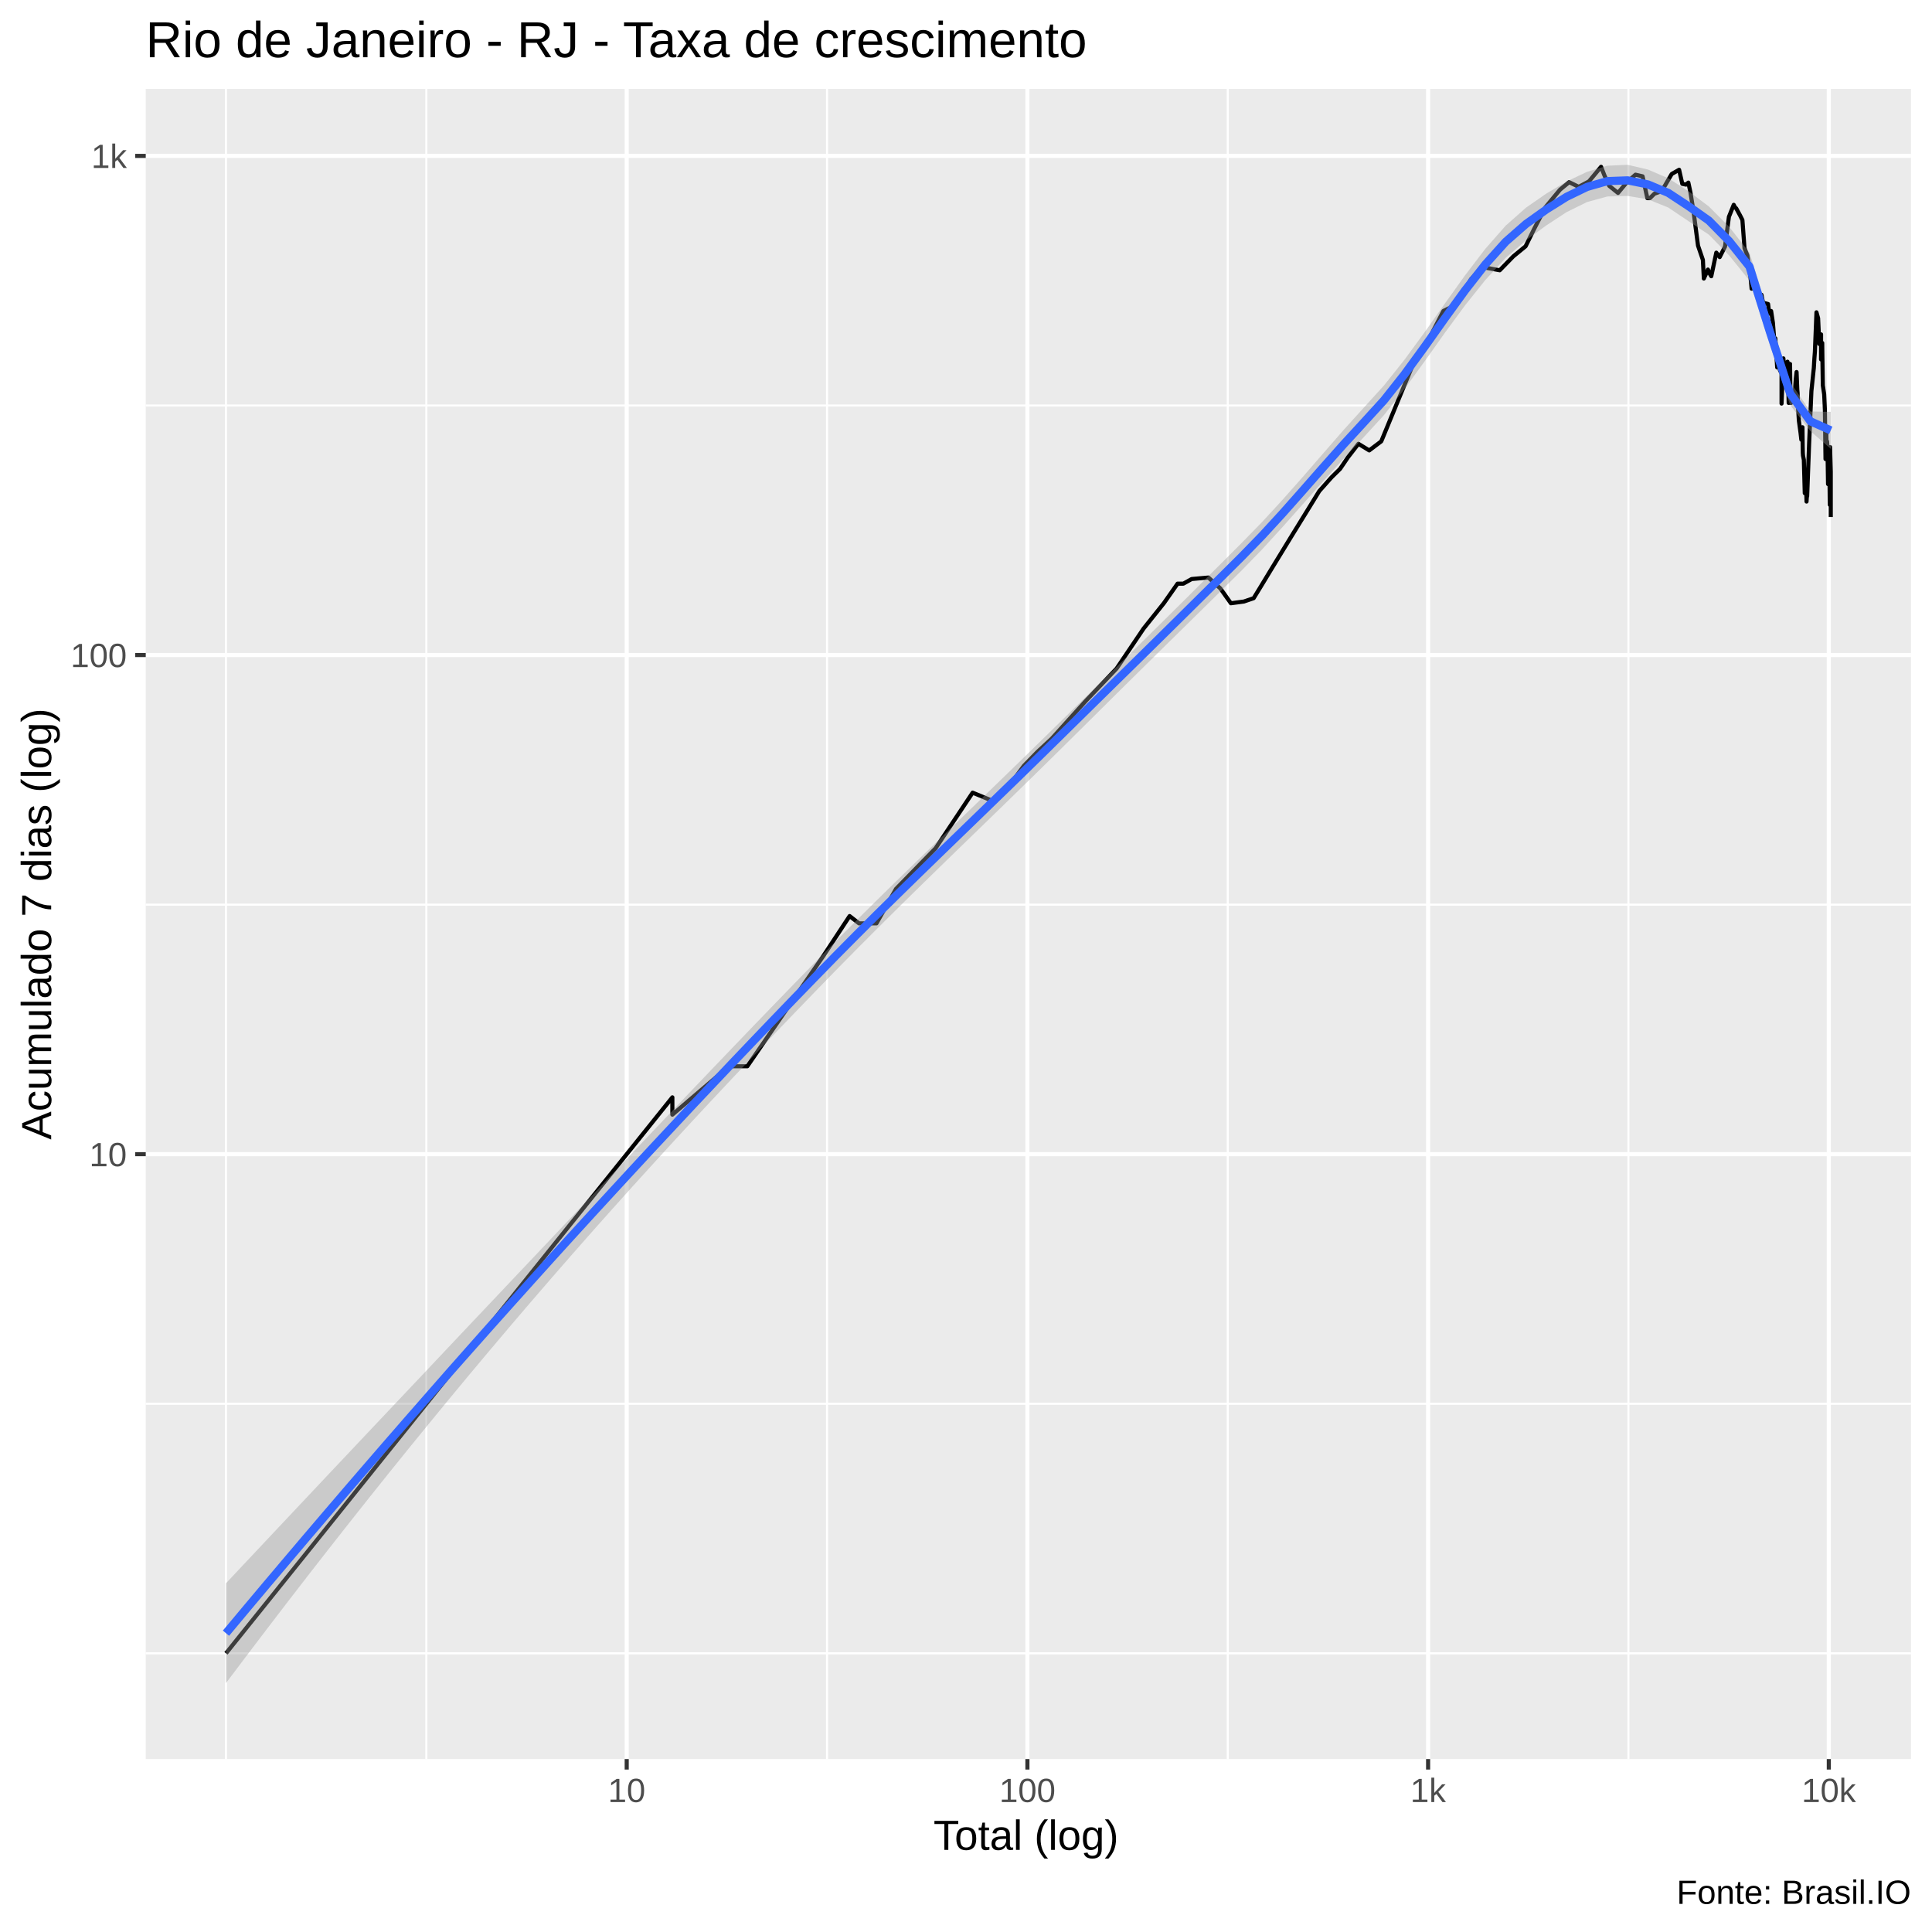
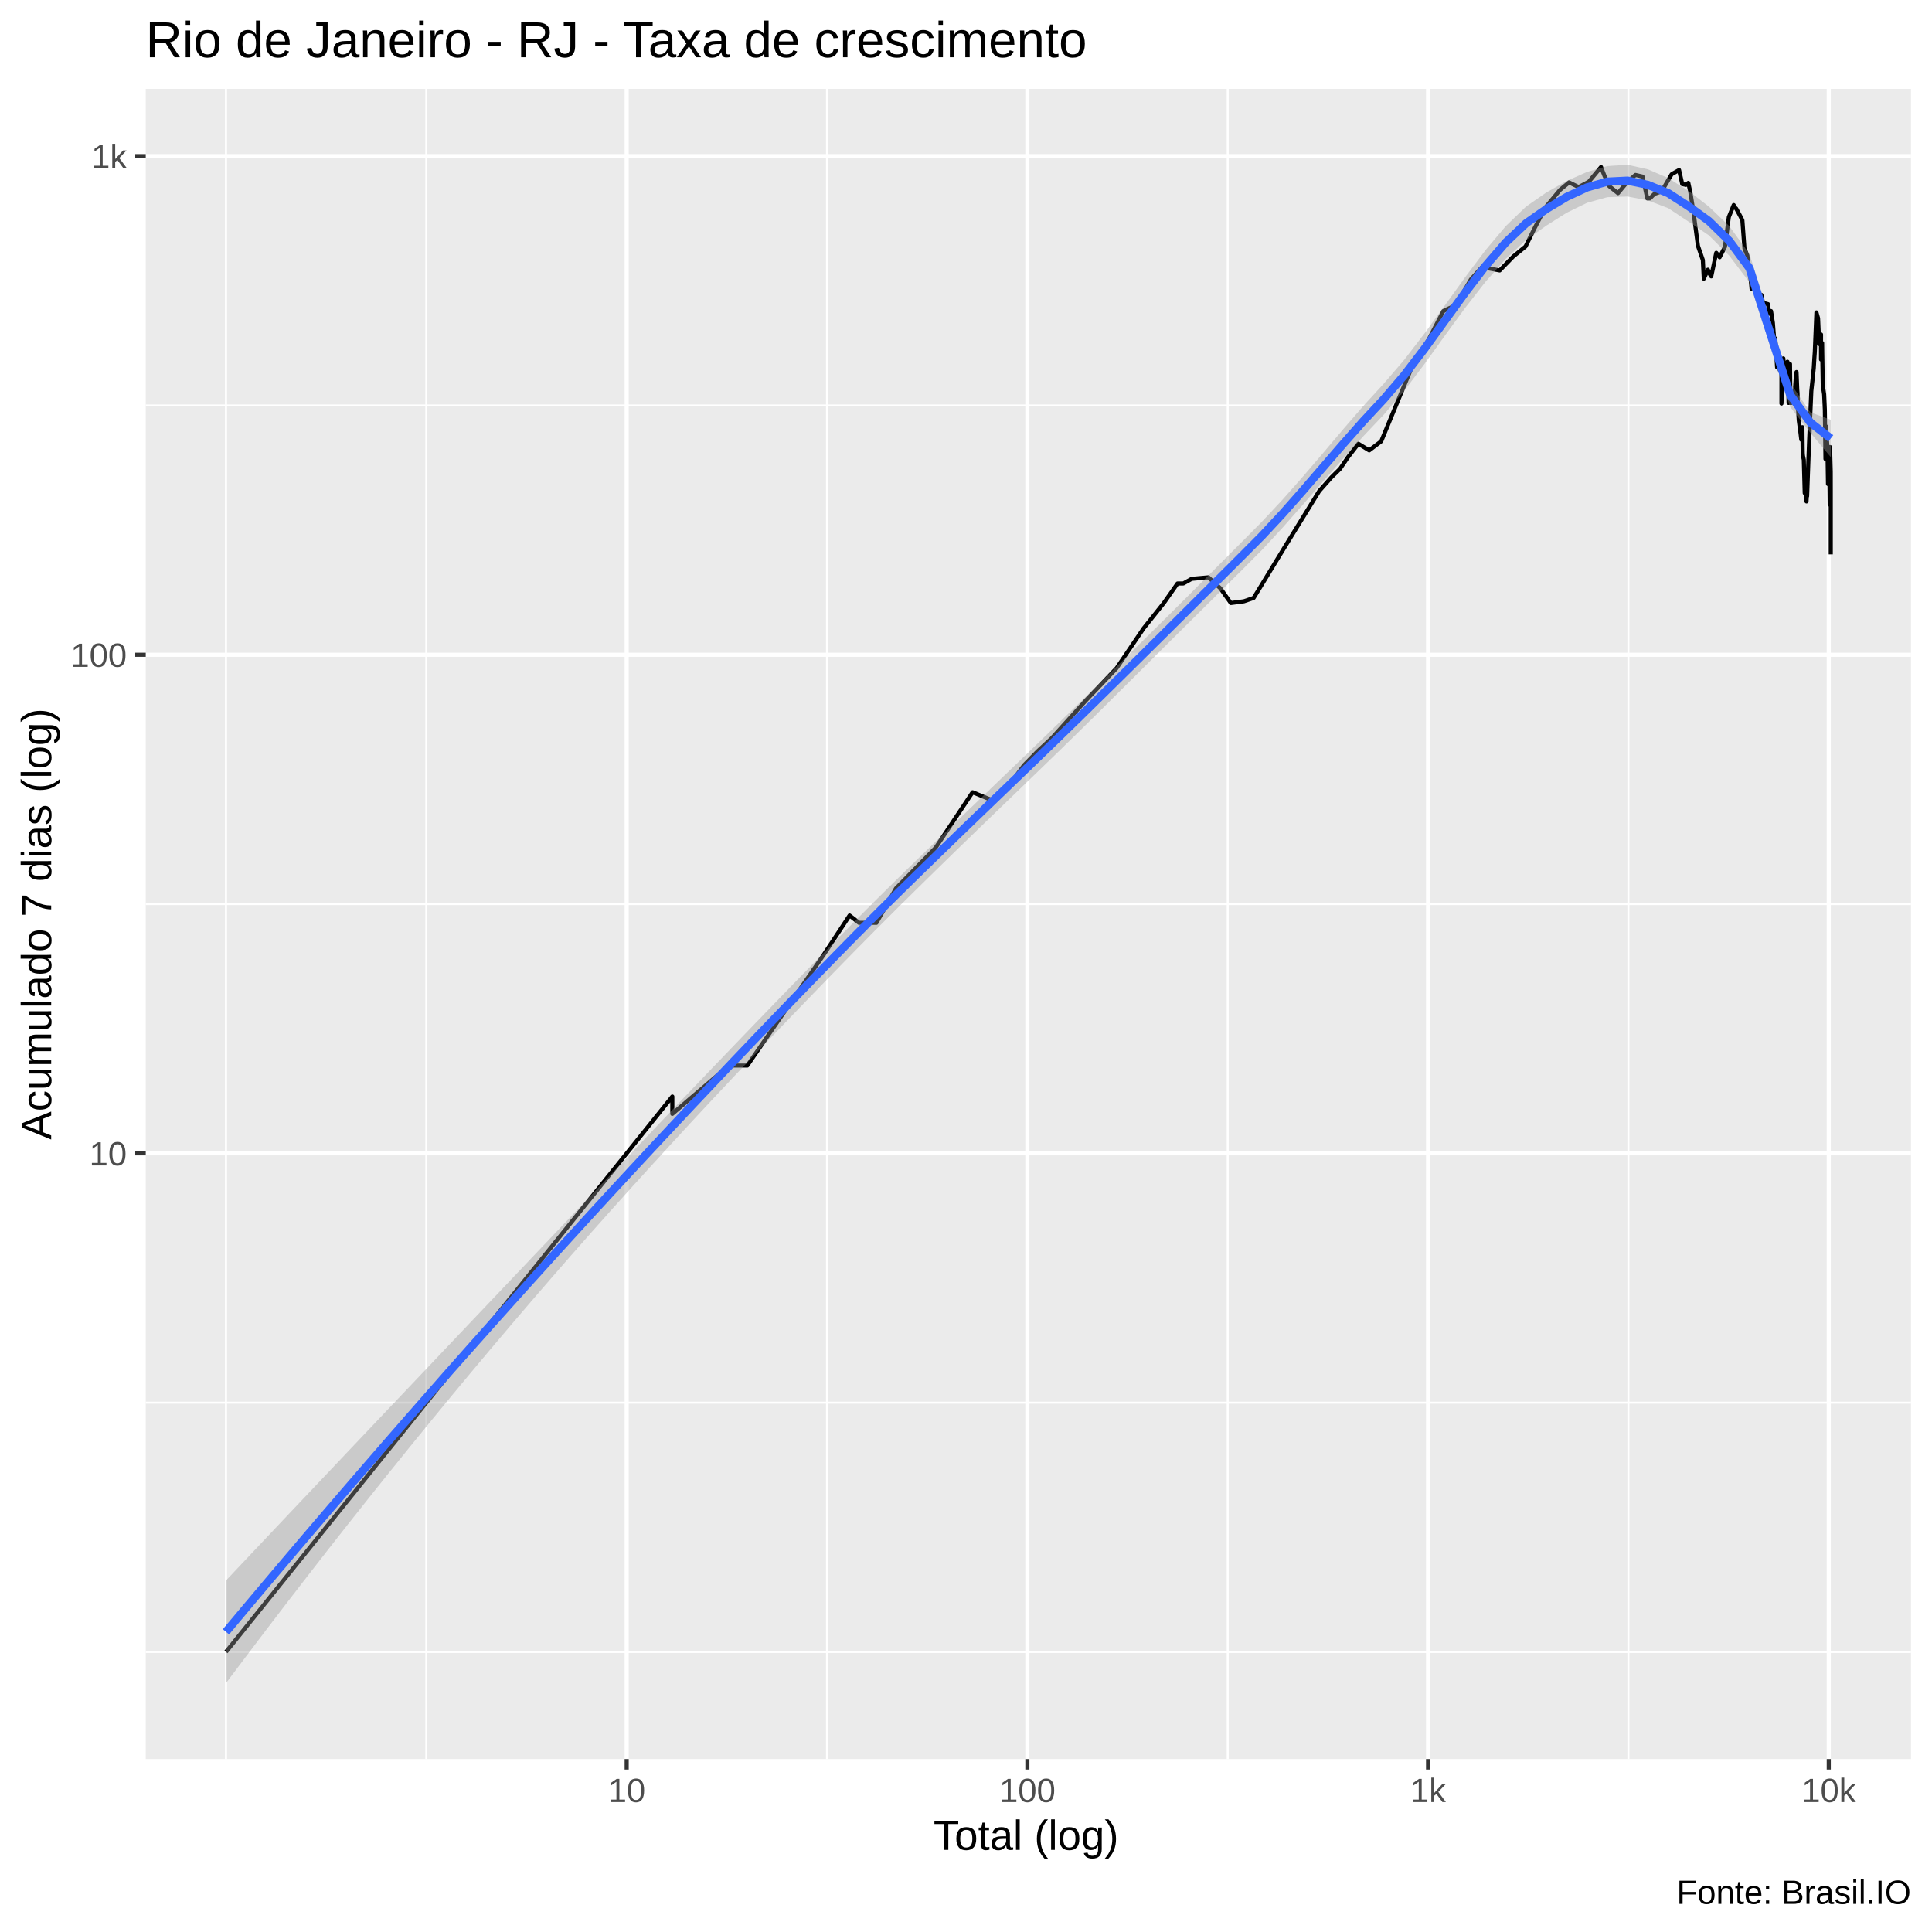
<svg xmlns="http://www.w3.org/2000/svg" viewBox="0 0 504.00 504.00">
  <defs>
    <style type="text/css">
    line, polyline, polygon, path, rect, circle {
      fill: none;
      stroke: #000000;
      stroke-linecap: round;
      stroke-linejoin: round;
      stroke-miterlimit: 10.00;
    }
  </style>
  </defs>
  <rect width="100%" height="100%" style="stroke: none; fill: #FFFFFF;" />
  <rect x="-0" y="0.00" width="504.00" height="504.00" style="stroke-width: 1.07; stroke: #FFFFFF; fill: #FFFFFF;" />
  <defs>
    <clipPath id="cpMzguMDJ8NDk4LjUyfDQ1OC44OHwyMy4xOQ==">
      <rect x="38.02" y="23.19" width="460.50" height="435.69" />
    </clipPath>
  </defs>
  <rect x="38.02" y="23.19" width="460.50" height="435.69" style="stroke-width: 1.07; stroke: none; fill: #EBEBEB;" clip-path="url(#cpMzguMDJ8NDk4LjUyfDQ1OC44OHwyMy4xOQ==)" />
-   <polyline points="38.02,431.30 498.52,431.30 " style="stroke-width: 0.53; stroke: #FFFFFF; stroke-linecap: butt;" clip-path="url(#cpMzguMDJ8NDk4LjUyfDQ1OC44OHwyMy4xOQ==)" />
-   <polyline points="38.02,366.20 498.52,366.20 " style="stroke-width: 0.53; stroke: #FFFFFF; stroke-linecap: butt;" clip-path="url(#cpMzguMDJ8NDk4LjUyfDQ1OC44OHwyMy4xOQ==)" />
-   <polyline points="38.02,235.99 498.52,235.99 " style="stroke-width: 0.53; stroke: #FFFFFF; stroke-linecap: butt;" clip-path="url(#cpMzguMDJ8NDk4LjUyfDQ1OC44OHwyMy4xOQ==)" />
+   <polyline points="38.02,430.94 498.52,430.94 " style="stroke-width: 0.53; stroke: #FFFFFF; stroke-linecap: butt;" clip-path="url(#cpMzguMDJ8NDk4LjUyfDQ1OC44OHwyMy4xOQ==)" />
+   <polyline points="38.02,365.91 498.52,365.91 " style="stroke-width: 0.53; stroke: #FFFFFF; stroke-linecap: butt;" clip-path="url(#cpMzguMDJ8NDk4LjUyfDQ1OC44OHwyMy4xOQ==)" />
+   <polyline points="38.02,235.84 498.52,235.84 " style="stroke-width: 0.53; stroke: #FFFFFF; stroke-linecap: butt;" clip-path="url(#cpMzguMDJ8NDk4LjUyfDQ1OC44OHwyMy4xOQ==)" />
  <polyline points="38.02,105.78 498.52,105.78 " style="stroke-width: 0.53; stroke: #FFFFFF; stroke-linecap: butt;" clip-path="url(#cpMzguMDJ8NDk4LjUyfDQ1OC44OHwyMy4xOQ==)" />
  <polyline points="58.95,458.88 58.95,23.19 " style="stroke-width: 0.53; stroke: #FFFFFF; stroke-linecap: butt;" clip-path="url(#cpMzguMDJ8NDk4LjUyfDQ1OC44OHwyMy4xOQ==)" />
  <polyline points="111.22,458.88 111.22,23.19 " style="stroke-width: 0.53; stroke: #FFFFFF; stroke-linecap: butt;" clip-path="url(#cpMzguMDJ8NDk4LjUyfDQ1OC44OHwyMy4xOQ==)" />
  <polyline points="215.75,458.88 215.75,23.19 " style="stroke-width: 0.53; stroke: #FFFFFF; stroke-linecap: butt;" clip-path="url(#cpMzguMDJ8NDk4LjUyfDQ1OC44OHwyMy4xOQ==)" />
-   <polyline points="320.28,458.88 320.28,23.19 " style="stroke-width: 0.53; stroke: #FFFFFF; stroke-linecap: butt;" clip-path="url(#cpMzguMDJ8NDk4LjUyfDQ1OC44OHwyMy4xOQ==)" />
-   <polyline points="424.81,458.88 424.81,23.19 " style="stroke-width: 0.53; stroke: #FFFFFF; stroke-linecap: butt;" clip-path="url(#cpMzguMDJ8NDk4LjUyfDQ1OC44OHwyMy4xOQ==)" />
-   <polyline points="38.02,301.09 498.52,301.09 " style="stroke-width: 1.07; stroke: #FFFFFF; stroke-linecap: butt;" clip-path="url(#cpMzguMDJ8NDk4LjUyfDQ1OC44OHwyMy4xOQ==)" />
-   <polyline points="38.02,170.88 498.52,170.88 " style="stroke-width: 1.07; stroke: #FFFFFF; stroke-linecap: butt;" clip-path="url(#cpMzguMDJ8NDk4LjUyfDQ1OC44OHwyMy4xOQ==)" />
-   <polyline points="38.02,40.67 498.52,40.67 " style="stroke-width: 1.07; stroke: #FFFFFF; stroke-linecap: butt;" clip-path="url(#cpMzguMDJ8NDk4LjUyfDQ1OC44OHwyMy4xOQ==)" />
-   <polyline points="163.49,458.88 163.49,23.19 " style="stroke-width: 1.07; stroke: #FFFFFF; stroke-linecap: butt;" clip-path="url(#cpMzguMDJ8NDk4LjUyfDQ1OC44OHwyMy4xOQ==)" />
-   <polyline points="268.02,458.88 268.02,23.19 " style="stroke-width: 1.07; stroke: #FFFFFF; stroke-linecap: butt;" clip-path="url(#cpMzguMDJ8NDk4LjUyfDQ1OC44OHwyMy4xOQ==)" />
-   <polyline points="372.55,458.88 372.55,23.19 " style="stroke-width: 1.07; stroke: #FFFFFF; stroke-linecap: butt;" clip-path="url(#cpMzguMDJ8NDk4LjUyfDQ1OC44OHwyMy4xOQ==)" />
-   <polyline points="477.08,458.88 477.08,23.19 " style="stroke-width: 1.07; stroke: #FFFFFF; stroke-linecap: butt;" clip-path="url(#cpMzguMDJ8NDk4LjUyfDQ1OC44OHwyMy4xOQ==)" />
-   <polyline points="58.95,431.30 108.83,369.18 132.02,340.29 140.29,329.98 140.29,329.98 158.70,307.05 175.40,286.26 175.40,290.78 190.17,278.16 194.95,278.16 214.85,249.28 221.64,238.97 224.09,240.88 228.63,240.88 233.74,231.89 244.06,221.30 253.73,206.78 259.01,208.96 264.23,203.67 267.10,199.77 270.66,196.12 274.36,192.69 283.29,182.80 291.30,174.38 298.33,163.97 303.60,157.37 307.19,152.26 308.70,152.26 310.87,151.05 315.24,150.66 318.34,153.49 321.10,157.37 324.50,156.92 327.04,156.05 328.86,153.08 331.51,148.71 336.90,139.89 340.72,133.70 344.15,128.12 347.35,124.52 349.58,122.32 351.64,119.29 354.37,115.77 357.19,117.50 360.33,115.13 368.71,94.80 372.64,88.66 376.54,81.13 377.93,80.44 379.75,79.64 383.72,72.86 386.61,69.65 391.23,70.51 394.76,66.89 397.98,64.25 400.25,59.64 403.10,54.14 406.98,49.46 409.34,47.52 411.84,48.74 414.51,47.32 417.67,43.51 418.55,45.76 419.79,48.48 422.09,50.33 424.42,47.52 426.65,45.57 428.50,46.00 429.74,51.69 430.42,51.69 431.59,50.53 433.49,49.86 436.10,45.39 438.03,44.29 438.86,47.96 439.82,48.16 440.44,47.64 440.99,50.20 441.82,55.38 442.96,64.08 444.23,67.80 444.48,72.66 445.55,70.32 446.00,71.38 446.42,72.06 447.73,65.91 448.62,67.07 450.00,64.34 451.02,56.56 452.28,53.43 452.60,54.07 452.93,54.36 453.89,56.12 454.54,57.39 455.09,64.77 455.84,66.62 456.58,71.97 456.77,73.36 456.94,75.31 457.87,74.48 458.34,76.47 458.82,76.79 459.51,76.89 460.03,79.53 460.22,79.31 460.39,79.08 461.24,79.31 461.54,81.82 462.03,81.13 462.50,84.22 462.80,88.00 462.85,90.82 463.13,88.27 463.61,95.84 464.02,92.63 464.32,96.59 464.75,97.36 464.75,105.28 465.23,93.49 465.41,95.69 465.78,97.82 466.30,94.36 466.45,97.98 466.61,105.11 466.97,94.94 467.08,105.11 467.25,105.11 467.65,103.71 468.18,102.85 468.46,98.92 468.67,97.05 468.86,101.68 468.94,102.52 469.01,105.46 469.27,109.71 469.70,112.86 469.91,114.71 470.21,111.46 470.26,116.41 470.30,118.17 470.35,118.84 470.57,119.98 470.81,128.66 471.10,124.77 471.27,130.84 471.34,129.74 471.41,127.86 471.43,129.47 471.95,115.56 472.54,102.01 472.93,98.29 473.17,95.99 473.32,93.49 473.45,91.78 473.86,81.47 474.29,83.01 474.60,89.73 475.06,87.23 475.06,93.77 475.36,89.46 475.39,92.06 475.52,100.53 475.87,102.85 476.06,106.90 476.22,119.75 476.41,111.26 476.53,118.62 476.63,115.13 476.73,116.63 476.88,126.29 477.20,119.29 477.32,131.68 477.41,116.63 477.59,123.05 477.59,128.66 477.59,134.88 " style="stroke-width: 1.07; stroke-linecap: butt;" clip-path="url(#cpMzguMDJ8NDk4LjUyfDQ1OC44OHwyMy4xOQ==)" />
-   <polygon points="58.95,413.03 64.25,407.39 69.55,401.75 74.85,396.12 80.15,390.49 85.45,384.86 90.75,379.25 96.05,373.63 101.35,368.02 106.65,362.41 111.95,356.80 117.24,351.19 122.54,345.58 127.84,339.98 133.14,334.37 138.44,328.77 143.74,323.17 149.04,317.56 154.34,311.96 159.64,306.37 164.94,300.77 170.24,295.19 175.54,289.61 180.83,284.04 186.13,278.49 191.43,272.96 196.73,267.44 202.03,261.95 207.33,256.48 212.63,251.04 217.93,245.64 223.23,240.31 228.53,235.05 233.83,229.85 239.13,224.69 244.43,219.56 249.72,214.44 255.02,209.32 260.32,204.19 265.62,199.05 270.92,193.87 276.22,188.68 281.52,183.49 286.82,178.32 292.12,173.15 297.42,167.97 302.72,162.75 308.02,157.50 313.31,152.23 318.61,146.94 323.91,141.64 329.21,136.21 334.51,130.45 339.81,124.47 345.11,118.36 350.41,112.28 355.71,106.42 361.01,100.59 366.31,93.94 371.61,86.71 376.90,79.22 382.20,71.81 387.50,64.88 392.80,58.85 398.10,54.16 403.40,50.49 408.70,47.34 414.00,44.83 419.30,43.23 424.60,42.99 429.90,44.23 435.20,46.50 440.49,49.90 445.79,53.86 451.09,59.17 456.39,65.92 461.69,83.09 466.99,99.66 472.29,107.35 477.59,107.44 477.59,117.09 472.29,112.47 466.99,105.65 461.69,89.90 456.39,73.19 451.09,66.65 445.79,61.21 440.49,57.70 435.20,54.14 429.90,52.00 424.60,51.11 419.30,51.26 414.00,52.71 408.70,55.32 403.40,58.79 398.10,62.68 392.80,67.26 387.50,73.02 382.20,79.65 376.90,86.85 371.61,94.30 366.31,101.59 361.01,108.32 355.71,114.10 350.41,119.76 345.11,125.62 339.81,131.59 334.51,137.56 329.21,143.36 323.91,148.81 318.61,154.06 313.31,159.27 308.02,164.48 302.72,169.68 297.42,174.91 292.12,180.14 286.82,185.40 281.52,190.65 276.22,195.90 270.92,201.12 265.62,206.30 260.32,211.46 255.02,216.60 249.72,221.74 244.43,226.89 239.13,232.07 233.83,237.29 228.53,242.55 223.23,247.87 217.93,253.25 212.63,258.70 207.33,264.19 202.03,269.71 196.73,275.28 191.43,280.88 186.13,286.53 180.83,292.22 175.54,297.96 170.24,303.76 164.94,309.60 159.64,315.50 154.34,321.46 149.04,327.48 143.74,333.56 138.44,339.70 133.14,345.90 127.84,352.17 122.54,358.49 117.24,364.88 111.95,371.33 106.65,377.83 101.35,384.40 96.05,391.03 90.75,397.72 85.45,404.47 80.15,411.27 74.85,418.14 69.55,425.06 64.25,432.04 58.95,439.07 " style="stroke-width: 0.00; stroke: none; fill: #999999; fill-opacity: 0.40;" clip-path="url(#cpMzguMDJ8NDk4LjUyfDQ1OC44OHwyMy4xOQ==)" />
-   <polyline points="58.95,413.03 64.25,407.39 69.55,401.75 74.85,396.12 80.15,390.49 85.45,384.86 90.75,379.25 96.05,373.63 101.35,368.02 106.65,362.41 111.95,356.80 117.24,351.19 122.54,345.58 127.84,339.98 133.14,334.37 138.44,328.77 143.74,323.17 149.04,317.56 154.34,311.96 159.64,306.37 164.94,300.77 170.24,295.19 175.54,289.61 180.83,284.04 186.13,278.49 191.43,272.96 196.73,267.44 202.03,261.95 207.33,256.48 212.63,251.04 217.93,245.64 223.23,240.31 228.53,235.05 233.83,229.85 239.13,224.69 244.43,219.56 249.72,214.44 255.02,209.32 260.32,204.19 265.62,199.05 270.92,193.87 276.22,188.68 281.52,183.49 286.82,178.32 292.12,173.15 297.42,167.97 302.72,162.75 308.02,157.50 313.31,152.23 318.61,146.94 323.91,141.64 329.21,136.21 334.51,130.45 339.81,124.47 345.11,118.36 350.41,112.28 355.71,106.42 361.01,100.59 366.31,93.94 371.61,86.71 376.90,79.22 382.20,71.81 387.50,64.88 392.80,58.85 398.10,54.16 403.40,50.49 408.70,47.34 414.00,44.83 419.30,43.23 424.60,42.99 429.90,44.23 435.20,46.50 440.49,49.90 445.79,53.86 451.09,59.17 456.39,65.92 461.69,83.09 466.99,99.66 472.29,107.35 477.59,107.44 " style="stroke-width: 2.13; stroke: none;" clip-path="url(#cpMzguMDJ8NDk4LjUyfDQ1OC44OHwyMy4xOQ==)" />
-   <polyline points="477.59,117.09 472.29,112.47 466.99,105.65 461.69,89.90 456.39,73.19 451.09,66.65 445.79,61.21 440.49,57.70 435.20,54.14 429.90,52.00 424.60,51.11 419.30,51.26 414.00,52.71 408.70,55.32 403.40,58.79 398.10,62.68 392.80,67.26 387.50,73.02 382.20,79.65 376.90,86.85 371.61,94.30 366.31,101.59 361.01,108.32 355.71,114.10 350.41,119.76 345.11,125.62 339.81,131.59 334.51,137.56 329.21,143.36 323.91,148.81 318.61,154.06 313.31,159.27 308.02,164.48 302.72,169.68 297.42,174.91 292.12,180.14 286.82,185.40 281.52,190.65 276.22,195.90 270.92,201.12 265.62,206.30 260.32,211.46 255.02,216.60 249.72,221.74 244.43,226.89 239.13,232.07 233.83,237.29 228.53,242.55 223.23,247.87 217.93,253.25 212.63,258.70 207.33,264.19 202.03,269.71 196.73,275.28 191.43,280.88 186.13,286.53 180.83,292.22 175.54,297.96 170.24,303.76 164.94,309.60 159.64,315.50 154.34,321.46 149.04,327.48 143.74,333.56 138.44,339.70 133.14,345.90 127.84,352.17 122.54,358.49 117.24,364.88 111.95,371.33 106.65,377.83 101.35,384.40 96.05,391.03 90.75,397.72 85.45,404.47 80.15,411.27 74.85,418.14 69.55,425.06 64.25,432.04 58.95,439.07 " style="stroke-width: 2.13; stroke: none;" clip-path="url(#cpMzguMDJ8NDk4LjUyfDQ1OC44OHwyMy4xOQ==)" />
-   <polyline points="58.95,426.05 64.25,419.71 69.55,413.40 74.85,407.13 80.15,400.88 85.45,394.67 90.75,388.48 96.05,382.33 101.35,376.21 106.65,370.12 111.95,364.06 117.24,358.03 122.54,352.04 127.84,346.07 133.14,340.14 138.44,334.24 143.74,328.36 149.04,322.52 154.34,316.71 159.64,310.94 164.94,305.19 170.24,299.47 175.54,293.79 180.83,288.13 186.13,282.51 191.43,276.92 196.73,271.36 202.03,265.83 207.33,260.33 212.63,254.87 217.93,249.44 223.23,244.09 228.53,238.80 233.83,233.57 239.13,228.38 244.43,223.22 249.72,218.09 255.02,212.96 260.32,207.82 265.62,202.68 270.92,197.50 276.22,192.29 281.52,187.07 286.82,181.86 292.12,176.65 297.42,171.44 302.72,166.22 308.02,160.99 313.31,155.75 318.61,150.50 323.91,145.23 329.21,139.78 334.51,134.01 339.81,128.03 345.11,121.99 350.41,116.02 355.71,110.26 361.01,104.45 366.31,97.76 371.61,90.50 376.90,83.04 382.20,75.73 387.50,68.95 392.80,63.06 398.10,58.42 403.40,54.64 408.70,51.33 414.00,48.77 419.30,47.25 424.60,47.05 429.90,48.11 435.20,50.32 440.49,53.80 445.79,57.54 451.09,62.91 456.39,69.55 461.69,86.49 466.99,102.65 472.29,109.91 477.59,112.27 " style="stroke-width: 2.13; stroke: #3366FF; stroke-linecap: butt;" clip-path="url(#cpMzguMDJ8NDk4LjUyfDQ1OC44OHwyMy4xOQ==)" />
+   <polyline points="320.27,458.88 320.27,23.19 " style="stroke-width: 0.53; stroke: #FFFFFF; stroke-linecap: butt;" clip-path="url(#cpMzguMDJ8NDk4LjUyfDQ1OC44OHwyMy4xOQ==)" />
+   <polyline points="424.80,458.88 424.80,23.19 " style="stroke-width: 0.53; stroke: #FFFFFF; stroke-linecap: butt;" clip-path="url(#cpMzguMDJ8NDk4LjUyfDQ1OC44OHwyMy4xOQ==)" />
+   <polyline points="38.02,300.87 498.52,300.87 " style="stroke-width: 1.07; stroke: #FFFFFF; stroke-linecap: butt;" clip-path="url(#cpMzguMDJ8NDk4LjUyfDQ1OC44OHwyMy4xOQ==)" />
+   <polyline points="38.02,170.81 498.52,170.81 " style="stroke-width: 1.07; stroke: #FFFFFF; stroke-linecap: butt;" clip-path="url(#cpMzguMDJ8NDk4LjUyfDQ1OC44OHwyMy4xOQ==)" />
+   <polyline points="38.02,40.74 498.52,40.74 " style="stroke-width: 1.07; stroke: #FFFFFF; stroke-linecap: butt;" clip-path="url(#cpMzguMDJ8NDk4LjUyfDQ1OC44OHwyMy4xOQ==)" />
+   <polyline points="163.48,458.88 163.48,23.19 " style="stroke-width: 1.07; stroke: #FFFFFF; stroke-linecap: butt;" clip-path="url(#cpMzguMDJ8NDk4LjUyfDQ1OC44OHwyMy4xOQ==)" />
+   <polyline points="268.01,458.88 268.01,23.19 " style="stroke-width: 1.07; stroke: #FFFFFF; stroke-linecap: butt;" clip-path="url(#cpMzguMDJ8NDk4LjUyfDQ1OC44OHwyMy4xOQ==)" />
+   <polyline points="372.54,458.88 372.54,23.19 " style="stroke-width: 1.07; stroke: #FFFFFF; stroke-linecap: butt;" clip-path="url(#cpMzguMDJ8NDk4LjUyfDQ1OC44OHwyMy4xOQ==)" />
+   <polyline points="477.07,458.88 477.07,23.19 " style="stroke-width: 1.07; stroke: #FFFFFF; stroke-linecap: butt;" clip-path="url(#cpMzguMDJ8NDk4LjUyfDQ1OC44OHwyMy4xOQ==)" />
+   <polyline points="58.95,430.94 108.83,368.88 132.02,340.03 140.29,329.73 140.29,329.73 158.70,306.82 175.39,286.05 175.39,290.57 190.16,277.97 194.95,277.97 214.84,249.12 221.63,238.82 224.09,240.73 228.63,240.73 233.73,231.75 244.06,221.17 253.72,206.67 259.00,208.84 264.22,203.56 267.09,199.66 270.65,196.02 274.35,192.59 283.28,182.71 291.29,174.30 298.33,163.91 303.60,157.31 307.18,152.21 308.69,152.21 310.86,151.00 315.23,150.61 318.33,153.44 321.09,157.31 324.49,156.86 327.03,155.99 328.85,153.03 331.51,148.66 336.89,139.85 340.71,133.67 344.14,128.10 347.34,124.50 349.57,122.31 351.63,119.28 354.36,115.76 357.18,117.49 360.32,115.12 368.70,94.81 372.63,88.68 376.53,81.15 377.92,80.47 379.74,79.67 383.71,72.89 386.60,69.69 391.22,70.55 394.74,66.93 397.97,64.30 400.24,59.69 403.09,54.20 406.97,49.53 409.33,47.58 411.82,48.81 414.49,47.39 417.66,43.58 418.54,45.82 419.78,48.55 422.08,50.39 424.41,47.58 426.64,45.64 428.49,46.07 429.73,51.75 430.41,51.75 431.57,50.59 433.47,49.92 436.09,45.45 438.02,44.36 438.85,48.03 439.81,48.22 440.43,47.71 440.98,50.26 441.80,55.43 442.94,64.13 444.22,67.84 444.47,72.70 445.54,70.36 445.99,71.42 446.41,72.10 447.72,65.95 448.61,67.11 449.99,64.39 451.00,56.62 452.27,53.49 452.59,54.13 452.92,54.42 453.88,56.17 454.53,57.45 455.08,64.82 455.83,66.66 456.56,72.00 456.76,73.40 456.93,75.34 457.86,74.51 458.33,76.50 458.81,76.82 459.50,76.93 460.02,79.56 460.21,79.34 460.38,79.11 461.23,79.34 461.52,81.85 462.01,81.15 462.49,84.24 462.79,88.02 462.84,90.83 463.12,88.29 463.59,95.85 464.01,92.64 464.31,96.60 464.73,97.37 464.73,105.28 465.22,93.50 465.39,95.70 465.76,97.83 466.29,94.37 466.44,97.99 466.60,105.11 466.96,94.96 467.07,105.11 467.24,105.11 467.63,103.71 468.17,102.86 468.44,98.93 468.66,97.06 468.85,101.68 468.92,102.52 468.99,105.46 469.25,109.70 469.68,112.85 469.90,114.70 470.20,111.45 470.25,116.40 470.28,118.15 470.33,118.83 470.56,119.96 470.80,128.63 471.09,124.75 471.26,130.81 471.33,129.71 471.40,127.83 471.42,129.44 471.93,115.55 472.52,102.02 472.92,98.30 473.16,96.00 473.31,93.50 473.43,91.80 473.85,81.50 474.28,83.03 474.58,89.75 475.05,87.25 475.05,93.79 475.34,89.48 475.37,92.08 475.51,100.53 475.86,102.86 476.05,106.90 476.21,119.73 476.39,111.25 476.52,118.60 476.62,115.12 476.72,116.62 476.87,126.27 477.19,119.28 477.31,131.66 477.40,116.62 477.58,123.03 477.59,127.83 477.59,133.96 477.59,144.61 " style="stroke-width: 1.07; stroke-linecap: butt;" clip-path="url(#cpMzguMDJ8NDk4LjUyfDQ1OC44OHwyMy4xOQ==)" />
+   <polygon points="58.95,412.31 64.25,406.69 69.55,401.08 74.85,395.47 80.15,389.87 85.45,384.28 90.75,378.68 96.05,373.09 101.35,367.50 106.65,361.92 111.95,356.33 117.24,350.75 122.54,345.16 127.84,339.58 133.14,334.00 138.44,328.41 143.74,322.83 149.04,317.25 154.34,311.66 159.64,306.08 164.94,300.51 170.24,294.94 175.54,289.37 180.83,283.82 186.13,278.28 191.43,272.76 196.73,267.25 202.03,261.77 207.33,256.30 212.63,250.87 217.93,245.45 223.23,240.07 228.53,234.76 233.83,229.52 239.13,224.35 244.43,219.21 249.72,214.11 255.02,209.02 260.32,203.93 265.62,198.84 270.92,193.73 276.22,188.59 281.52,183.43 286.82,178.24 292.12,173.05 297.42,167.85 302.72,162.62 308.02,157.36 313.31,152.06 318.61,146.74 323.91,141.42 329.21,136.08 334.51,130.41 339.81,124.43 345.11,118.23 350.41,111.97 355.71,105.84 361.01,100.06 366.31,93.88 371.61,86.99 376.90,79.70 382.20,72.34 387.50,65.29 392.80,58.99 398.10,53.89 403.40,50.21 408.70,47.21 414.00,44.86 419.30,43.33 424.60,42.99 429.90,44.18 435.20,46.47 440.49,49.80 445.79,53.89 451.09,58.95 456.39,66.29 461.69,83.10 466.99,99.87 472.29,107.57 477.59,109.50 477.59,119.24 472.29,112.92 466.99,106.13 461.69,90.03 456.39,73.65 451.09,66.67 445.79,61.40 440.49,57.81 435.20,54.31 429.90,52.28 424.60,51.26 419.30,51.44 414.00,52.91 408.70,55.50 403.40,58.85 398.10,62.62 392.80,67.53 387.50,73.54 382.20,80.34 376.90,87.60 371.61,94.95 366.31,101.95 361.01,108.15 355.71,113.75 350.41,119.61 345.11,125.64 339.81,131.74 334.51,137.74 329.21,143.46 323.91,148.78 318.61,154.03 313.31,159.27 308.02,164.51 302.72,169.77 297.42,175.05 292.12,180.32 286.82,185.58 281.52,190.80 276.22,195.98 270.92,201.11 265.62,206.22 260.32,211.33 255.02,216.45 249.72,221.58 244.43,226.74 239.13,231.94 233.83,237.18 228.53,242.48 223.23,247.84 217.93,253.25 212.63,258.71 207.33,264.19 202.03,269.71 196.73,275.27 191.43,280.87 186.13,286.51 180.83,292.20 175.54,297.94 170.24,303.73 164.94,309.57 159.64,315.46 154.34,321.42 149.04,327.43 143.74,333.51 138.44,339.65 133.14,345.85 127.84,352.11 122.54,358.43 117.24,364.82 111.95,371.27 106.65,377.78 101.35,384.35 96.05,390.98 90.75,397.67 85.45,404.42 80.15,411.24 74.85,418.11 69.55,425.04 64.25,432.03 58.95,439.07 " style="stroke-width: 0.00; stroke: none; fill: #999999; fill-opacity: 0.40;" clip-path="url(#cpMzguMDJ8NDk4LjUyfDQ1OC44OHwyMy4xOQ==)" />
+   <polyline points="58.95,412.31 64.25,406.69 69.55,401.08 74.85,395.47 80.15,389.87 85.45,384.28 90.75,378.68 96.05,373.09 101.35,367.50 106.65,361.92 111.95,356.33 117.24,350.75 122.54,345.16 127.84,339.58 133.14,334.00 138.44,328.41 143.74,322.83 149.04,317.25 154.34,311.66 159.64,306.08 164.94,300.51 170.24,294.94 175.54,289.37 180.83,283.82 186.13,278.28 191.43,272.76 196.73,267.25 202.03,261.77 207.33,256.30 212.63,250.87 217.93,245.45 223.23,240.07 228.53,234.76 233.83,229.52 239.13,224.35 244.43,219.21 249.72,214.11 255.02,209.02 260.32,203.93 265.62,198.84 270.92,193.73 276.22,188.59 281.52,183.43 286.82,178.24 292.12,173.05 297.42,167.85 302.72,162.62 308.02,157.36 313.31,152.06 318.61,146.74 323.91,141.42 329.21,136.08 334.51,130.41 339.81,124.43 345.11,118.23 350.41,111.97 355.71,105.84 361.01,100.06 366.31,93.88 371.61,86.99 376.90,79.70 382.20,72.34 387.50,65.29 392.80,58.99 398.10,53.89 403.40,50.21 408.70,47.21 414.00,44.86 419.30,43.33 424.60,42.99 429.90,44.18 435.20,46.47 440.49,49.80 445.79,53.89 451.09,58.95 456.39,66.29 461.69,83.10 466.99,99.87 472.29,107.57 477.59,109.50 " style="stroke-width: 2.13; stroke: none;" clip-path="url(#cpMzguMDJ8NDk4LjUyfDQ1OC44OHwyMy4xOQ==)" />
+   <polyline points="477.59,119.24 472.29,112.92 466.99,106.13 461.69,90.03 456.39,73.65 451.09,66.67 445.79,61.40 440.49,57.81 435.20,54.31 429.90,52.28 424.60,51.26 419.30,51.44 414.00,52.91 408.70,55.50 403.40,58.85 398.10,62.62 392.80,67.53 387.50,73.54 382.20,80.34 376.90,87.60 371.61,94.95 366.31,101.95 361.01,108.15 355.71,113.75 350.41,119.61 345.11,125.64 339.81,131.74 334.51,137.74 329.21,143.46 323.91,148.78 318.61,154.03 313.31,159.27 308.02,164.51 302.72,169.77 297.42,175.05 292.12,180.32 286.82,185.58 281.52,190.80 276.22,195.98 270.92,201.11 265.62,206.22 260.32,211.33 255.02,216.45 249.72,221.58 244.43,226.74 239.13,231.94 233.83,237.18 228.53,242.48 223.23,247.84 217.93,253.25 212.63,258.71 207.33,264.19 202.03,269.71 196.73,275.27 191.43,280.87 186.13,286.51 180.83,292.20 175.54,297.94 170.24,303.73 164.94,309.57 159.64,315.46 154.34,321.42 149.04,327.43 143.74,333.51 138.44,339.65 133.14,345.85 127.84,352.11 122.54,358.43 117.24,364.82 111.95,371.27 106.65,377.78 101.35,384.35 96.05,390.98 90.75,397.67 85.45,404.42 80.15,411.24 74.85,418.11 69.55,425.04 64.25,432.03 58.95,439.07 " style="stroke-width: 2.13; stroke: none;" clip-path="url(#cpMzguMDJ8NDk4LjUyfDQ1OC44OHwyMy4xOQ==)" />
+   <polyline points="58.95,425.69 64.25,419.36 69.55,413.06 74.85,406.79 80.15,400.55 85.45,394.35 90.75,388.18 96.05,382.04 101.35,375.93 106.65,369.85 111.95,363.80 117.24,357.78 122.54,351.80 127.84,345.84 133.14,339.92 138.44,334.03 143.74,328.17 149.04,322.34 154.34,316.54 159.64,310.77 164.94,305.04 170.24,299.33 175.54,293.66 180.83,288.01 186.13,282.40 191.43,276.81 196.73,271.26 202.03,265.74 207.33,260.25 212.63,254.79 217.93,249.35 223.23,243.96 228.53,238.62 233.83,233.35 239.13,228.14 244.43,222.98 249.72,217.84 255.02,212.73 260.32,207.63 265.62,202.53 270.92,197.42 276.22,192.28 281.52,187.12 286.82,181.91 292.12,176.69 297.42,171.45 302.72,166.20 308.02,160.94 313.31,155.66 318.61,150.39 323.91,145.10 329.21,139.77 334.51,134.08 339.81,128.08 345.11,121.93 350.41,115.79 355.71,109.80 361.01,104.10 366.31,97.91 371.61,90.97 376.90,83.65 382.20,76.34 387.50,69.41 392.80,63.26 398.10,58.25 403.40,54.53 408.70,51.36 414.00,48.89 419.30,47.39 424.60,47.13 429.90,48.23 435.20,50.39 440.49,53.81 445.79,57.65 451.09,62.81 456.39,69.97 461.69,86.57 466.99,103.00 472.29,110.25 477.59,114.37 " style="stroke-width: 2.13; stroke: #3366FF; stroke-linecap: butt;" clip-path="url(#cpMzguMDJ8NDk4LjUyfDQ1OC44OHwyMy4xOQ==)" />
  <defs>
    <clipPath id="cpMC4wMHw1MDQuMDB8NTA0LjAwfDAuMDA=">
      <rect x="0.00" y="0.00" width="504.00" height="504.00" />
    </clipPath>
  </defs>
  <g clip-path="url(#cpMC4wMHw1MDQuMDB8NTA0LjAwfDAuMDA=)">
-     <text x="23.30" y="304.24" style="font-size: 8.80px; fill: #4D4D4D; font-family: Arial;" textLength="9.79px" lengthAdjust="spacingAndGlyphs">10</text>
+     <text x="23.30" y="304.02" style="font-size: 8.80px; fill: #4D4D4D; font-family: Arial;" textLength="9.79px" lengthAdjust="spacingAndGlyphs">10</text>
  </g>
  <g clip-path="url(#cpMC4wMHw1MDQuMDB8NTA0LjAwfDAuMDA=)">
-     <text x="18.41" y="174.03" style="font-size: 8.80px; fill: #4D4D4D; font-family: Arial;" textLength="14.68px" lengthAdjust="spacingAndGlyphs">100</text>
+     <text x="18.41" y="173.96" style="font-size: 8.80px; fill: #4D4D4D; font-family: Arial;" textLength="14.68px" lengthAdjust="spacingAndGlyphs">100</text>
  </g>
  <g clip-path="url(#cpMC4wMHw1MDQuMDB8NTA0LjAwfDAuMDA=)">
-     <text x="23.80" y="43.82" style="font-size: 8.80px; fill: #4D4D4D; font-family: Arial;" textLength="9.29px" lengthAdjust="spacingAndGlyphs">1k</text>
+     <text x="23.80" y="43.89" style="font-size: 8.80px; fill: #4D4D4D; font-family: Arial;" textLength="9.29px" lengthAdjust="spacingAndGlyphs">1k</text>
  </g>
-   <polyline points="35.28,301.09 38.02,301.09 " style="stroke-width: 1.07; stroke: #333333; stroke-linecap: butt;" clip-path="url(#cpMC4wMHw1MDQuMDB8NTA0LjAwfDAuMDA=)" />
-   <polyline points="35.28,170.88 38.02,170.88 " style="stroke-width: 1.07; stroke: #333333; stroke-linecap: butt;" clip-path="url(#cpMC4wMHw1MDQuMDB8NTA0LjAwfDAuMDA=)" />
-   <polyline points="35.28,40.67 38.02,40.67 " style="stroke-width: 1.07; stroke: #333333; stroke-linecap: butt;" clip-path="url(#cpMC4wMHw1MDQuMDB8NTA0LjAwfDAuMDA=)" />
-   <polyline points="163.49,461.62 163.49,458.88 " style="stroke-width: 1.07; stroke: #333333; stroke-linecap: butt;" clip-path="url(#cpMC4wMHw1MDQuMDB8NTA0LjAwfDAuMDA=)" />
-   <polyline points="268.02,461.62 268.02,458.88 " style="stroke-width: 1.07; stroke: #333333; stroke-linecap: butt;" clip-path="url(#cpMC4wMHw1MDQuMDB8NTA0LjAwfDAuMDA=)" />
-   <polyline points="372.55,461.62 372.55,458.88 " style="stroke-width: 1.07; stroke: #333333; stroke-linecap: butt;" clip-path="url(#cpMC4wMHw1MDQuMDB8NTA0LjAwfDAuMDA=)" />
-   <polyline points="477.08,461.62 477.08,458.88 " style="stroke-width: 1.07; stroke: #333333; stroke-linecap: butt;" clip-path="url(#cpMC4wMHw1MDQuMDB8NTA0LjAwfDAuMDA=)" />
+   <polyline points="35.28,300.87 38.02,300.87 " style="stroke-width: 1.07; stroke: #333333; stroke-linecap: butt;" clip-path="url(#cpMC4wMHw1MDQuMDB8NTA0LjAwfDAuMDA=)" />
+   <polyline points="35.28,170.81 38.02,170.81 " style="stroke-width: 1.07; stroke: #333333; stroke-linecap: butt;" clip-path="url(#cpMC4wMHw1MDQuMDB8NTA0LjAwfDAuMDA=)" />
+   <polyline points="35.28,40.74 38.02,40.74 " style="stroke-width: 1.07; stroke: #333333; stroke-linecap: butt;" clip-path="url(#cpMC4wMHw1MDQuMDB8NTA0LjAwfDAuMDA=)" />
+   <polyline points="163.48,461.62 163.48,458.88 " style="stroke-width: 1.07; stroke: #333333; stroke-linecap: butt;" clip-path="url(#cpMC4wMHw1MDQuMDB8NTA0LjAwfDAuMDA=)" />
+   <polyline points="268.01,461.62 268.01,458.88 " style="stroke-width: 1.07; stroke: #333333; stroke-linecap: butt;" clip-path="url(#cpMC4wMHw1MDQuMDB8NTA0LjAwfDAuMDA=)" />
+   <polyline points="372.54,461.62 372.54,458.88 " style="stroke-width: 1.07; stroke: #333333; stroke-linecap: butt;" clip-path="url(#cpMC4wMHw1MDQuMDB8NTA0LjAwfDAuMDA=)" />
+   <polyline points="477.07,461.62 477.07,458.88 " style="stroke-width: 1.07; stroke: #333333; stroke-linecap: butt;" clip-path="url(#cpMC4wMHw1MDQuMDB8NTA0LjAwfDAuMDA=)" />
  <g clip-path="url(#cpMC4wMHw1MDQuMDB8NTA0LjAwfDAuMDA=)">
    <text x="158.59" y="470.11" style="font-size: 8.80px; fill: #4D4D4D; font-family: Arial;" textLength="9.79px" lengthAdjust="spacingAndGlyphs">10</text>
  </g>
  <g clip-path="url(#cpMC4wMHw1MDQuMDB8NTA0LjAwfDAuMDA=)">
-     <text x="260.68" y="470.11" style="font-size: 8.80px; fill: #4D4D4D; font-family: Arial;" textLength="14.68px" lengthAdjust="spacingAndGlyphs">100</text>
+     <text x="260.67" y="470.11" style="font-size: 8.80px; fill: #4D4D4D; font-family: Arial;" textLength="14.68px" lengthAdjust="spacingAndGlyphs">100</text>
  </g>
  <g clip-path="url(#cpMC4wMHw1MDQuMDB8NTA0LjAwfDAuMDA=)">
-     <text x="367.90" y="470.11" style="font-size: 8.80px; fill: #4D4D4D; font-family: Arial;" textLength="9.29px" lengthAdjust="spacingAndGlyphs">1k</text>
+     <text x="367.89" y="470.11" style="font-size: 8.80px; fill: #4D4D4D; font-family: Arial;" textLength="9.29px" lengthAdjust="spacingAndGlyphs">1k</text>
  </g>
  <g clip-path="url(#cpMC4wMHw1MDQuMDB8NTA0LjAwfDAuMDA=)">
-     <text x="469.98" y="470.11" style="font-size: 8.80px; fill: #4D4D4D; font-family: Arial;" textLength="14.19px" lengthAdjust="spacingAndGlyphs">10k</text>
+     <text x="469.97" y="470.11" style="font-size: 8.80px; fill: #4D4D4D; font-family: Arial;" textLength="14.19px" lengthAdjust="spacingAndGlyphs">10k</text>
  </g>
  <g clip-path="url(#cpMC4wMHw1MDQuMDB8NTA0LjAwfDAuMDA=)">
    <text x="243.51" y="482.57" style="font-size: 11.00px; font-family: Arial;" textLength="49.52px" lengthAdjust="spacingAndGlyphs">Total (log)</text>
  </g>
  <g clip-path="url(#cpMC4wMHw1MDQuMDB8NTA0LjAwfDAuMDA=)">
    <text transform="translate(13.35,297.28) rotate(-90)" style="font-size: 11.00px; font-family: Arial;" textLength="112.50px" lengthAdjust="spacingAndGlyphs">Acumulado 7 dias (log)</text>
  </g>
  <g clip-path="url(#cpMC4wMHw1MDQuMDB8NTA0LjAwfDAuMDA=)">
    <text x="38.02" y="14.93" style="font-size: 13.20px; font-family: Arial;" textLength="247.23px" lengthAdjust="spacingAndGlyphs">Rio de Janeiro - RJ - Taxa de crescimento</text>
  </g>
  <g clip-path="url(#cpMC4wMHw1MDQuMDB8NTA0LjAwfDAuMDA=)">
    <text x="437.39" y="496.67" style="font-size: 8.80px; font-family: Arial;" textLength="61.13px" lengthAdjust="spacingAndGlyphs">Fonte: Brasil.IO</text>
  </g>
</svg>
